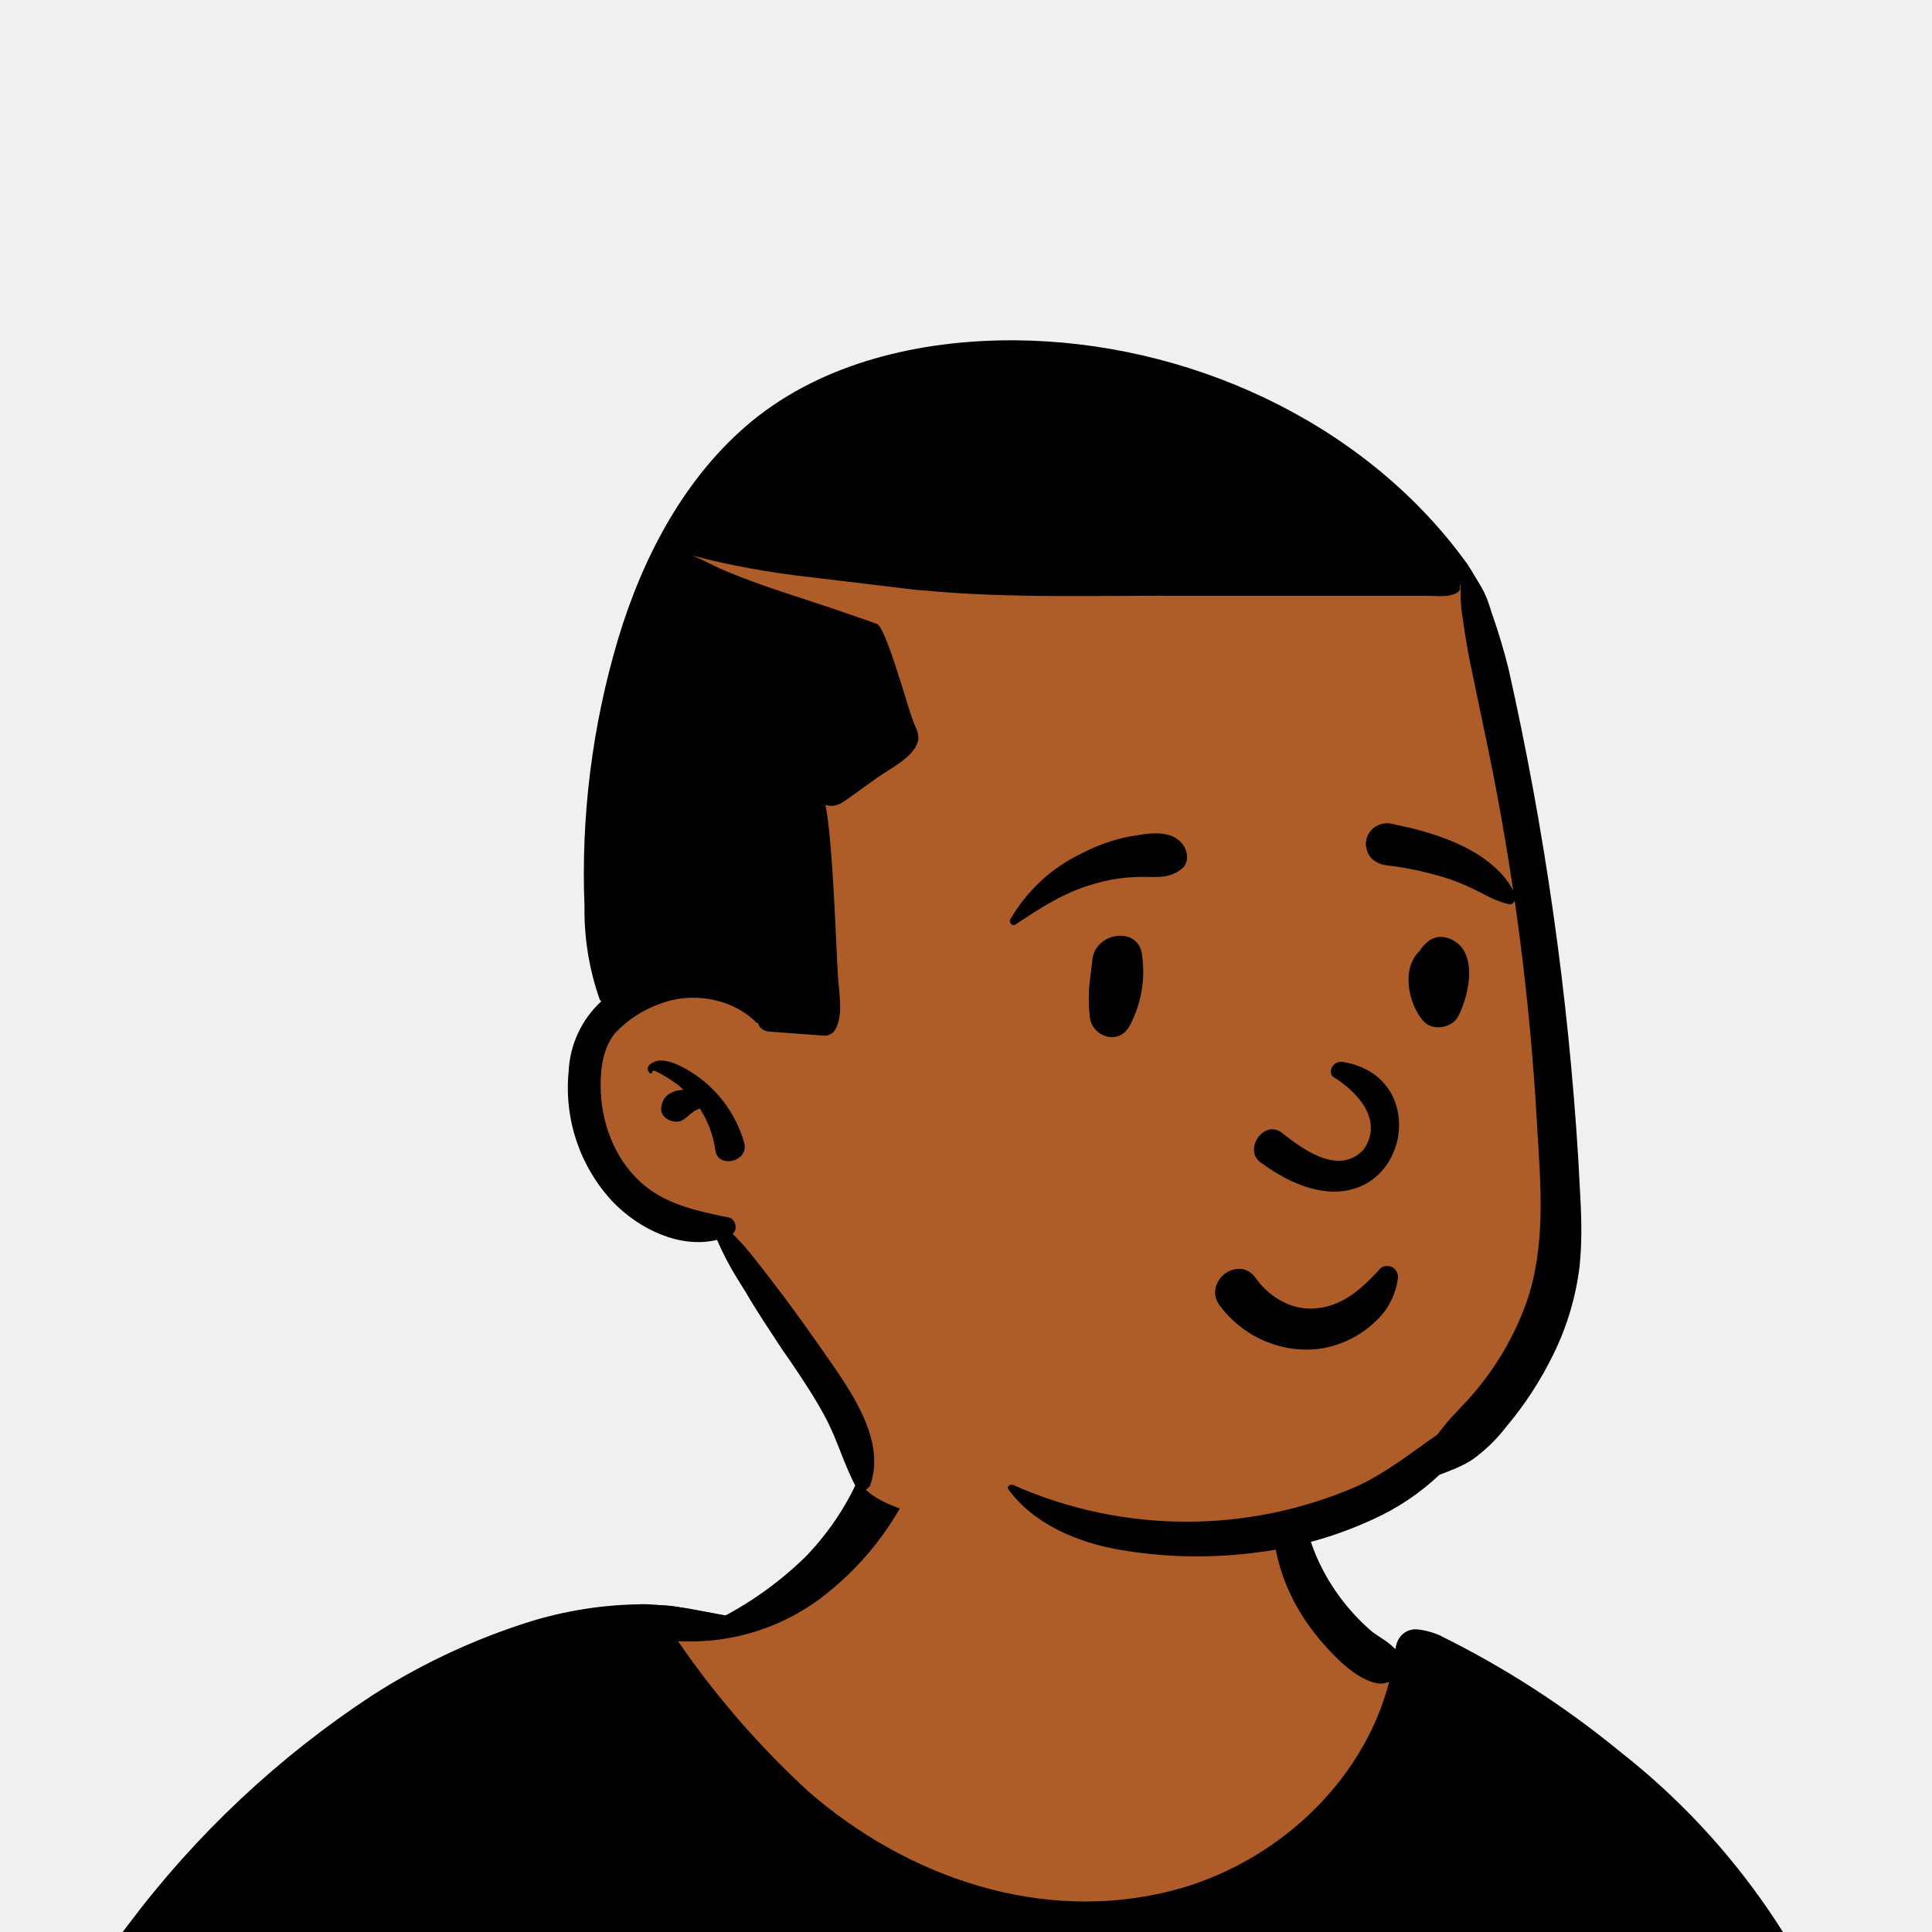
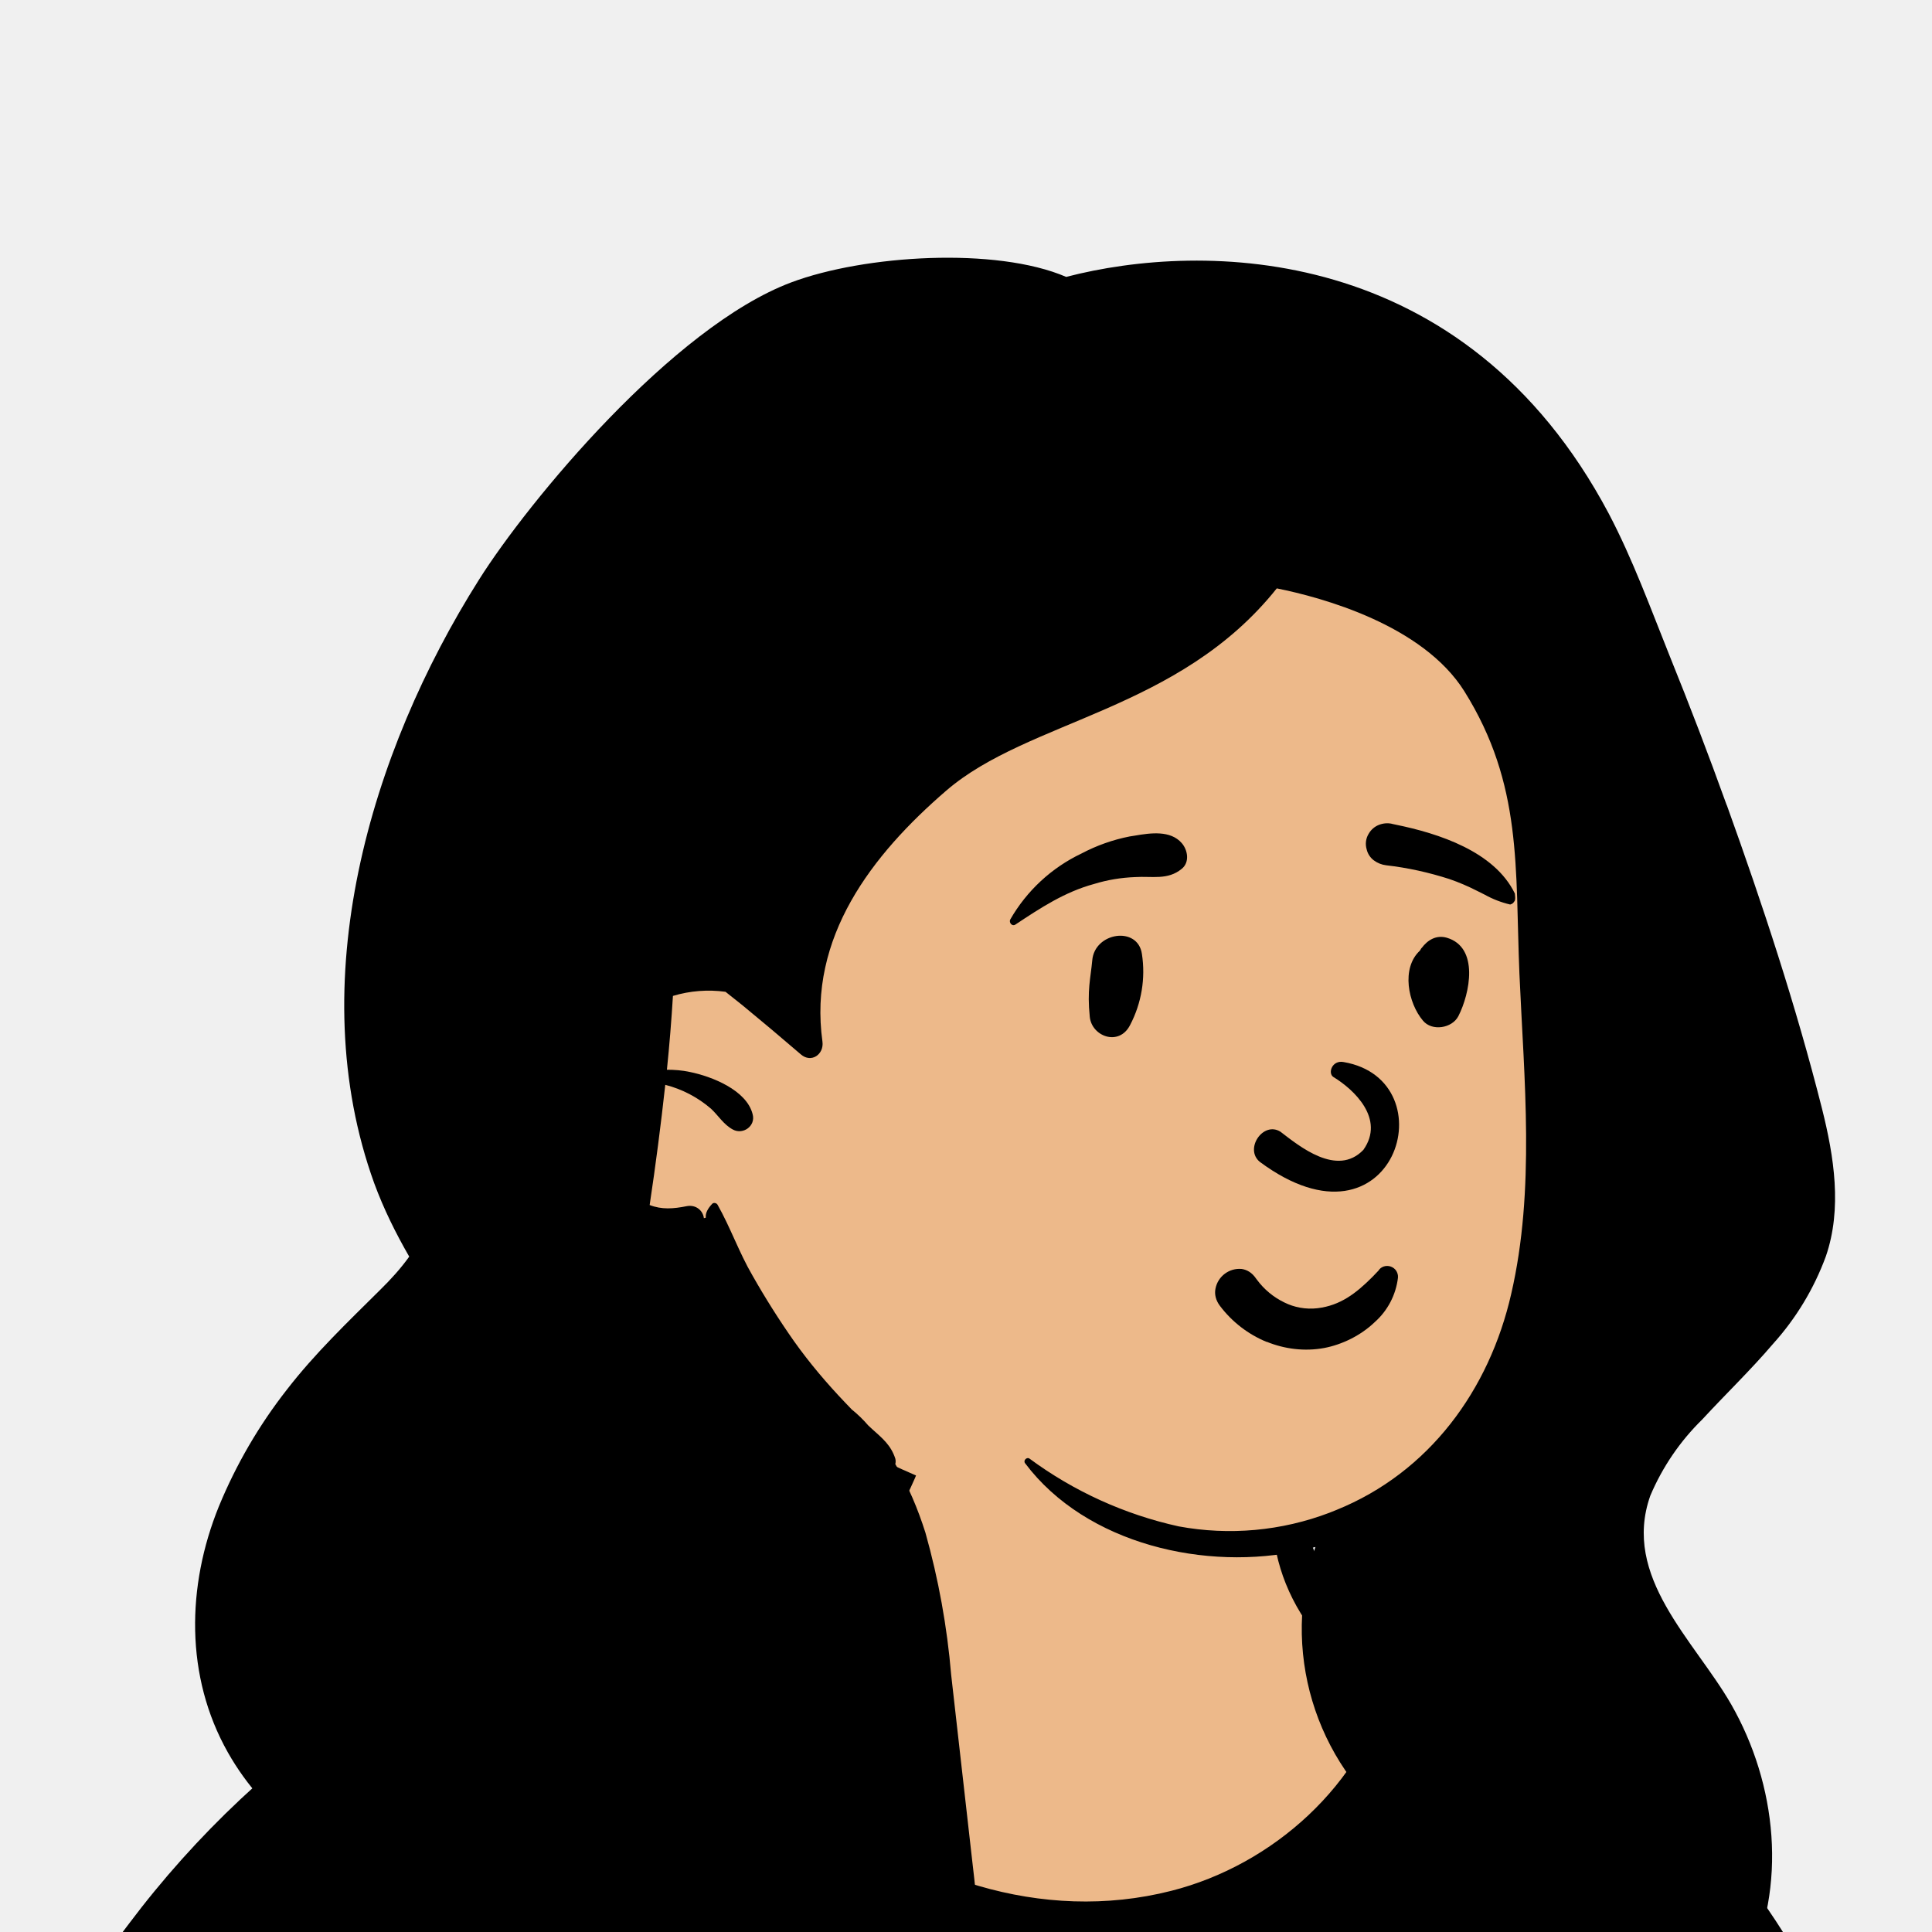
<svg xmlns="http://www.w3.org/2000/svg" viewBox="0 0 704 704" fill="none" shape-rendering="auto">
  <mask id="peep-02-mask">
    <rect width="704" height="704" rx="0" ry="0" x="0" y="0" fill="#fff" />
  </mask>
  <g mask="url(#peep-02-mask)">
    <g fill-rule="evenodd" clip-rule="evenodd">
-       <path d="M705.3 1074a2351.1 2351.1 0 0 1-15.6-101c-1-7.7-2.5-16.4 2.7-22 7.3-8 14-14.8 14.8-26.2.8-10.7-2.8-22.4-5-32.8a809.4 809.4 0 0 0-17.3-64.7c-6.6-21.7-13.9-43.2-21.3-64.6-6.9-20-13.5-40.3-22.5-59.5-17-36.5-46-63.5-81.6-81.6-9-4.5-27-20.5-36.3-24-8.5-3.4-8.5 6.3-16.9 2.6-6.7-2.9-13-6.7-16.7-13.2-4-7-14.3-16.9-15.9-25-3.3-17.4.3-32.2-12-45.3a90 90 0 0 0-41.1-23.8c-33.7-9.3-78.5-2.8-98.8 28.5-9.7 14.9-13 33-26.2 45.1-11.4 10.7-8.8 18-23.6 23.4-.9.3-23.6-4.5-24.4-4.2-16.2-3.5-31.7 6.2-46.5 11.8a325.4 325.4 0 0 0-63 32.3 399.2 399.2 0 0 0-102.3 98.5 482.5 482.5 0 0 0-76.4 161c-1.7 6.4-3.5 13-1.5 19.4 1.7 5.3 5.4 9.2 9.8 12.4 6 4.3 18 7 17.7 15.7-.1 6.6-2.4 13.5-3.5 20-1.3 7.7-2.3 15.5-3.4 23.2-4.8 35.4-8.6 71-10.3 106.6a920 920 0 0 0-.5 106c.1 2.3.8 4.5 2 6.2-1 .4-1.2 2.4.1 2.7l2.7.5a12 12 0 0 0 7 2.4l5.5.2c19.3 4 38.6 7.9 58.1 10.8 23.8 3.5 47.6 6.3 71.5 8.7 49.2 4.8 98 3.2 147.1.6a1877 1877 0 0 1 147.4-2c49.2 1.4 98.4 3.5 147.6 4.4 55 1 110-.5 164.8-5 7.5-.5 12.2-6.5 10.7-14-8.9-44.7-19-89.1-27-134Z" fill="#ae5d29" />
+       <path d="M705.3 1074a2351.1 2351.1 0 0 1-15.6-101c-1-7.7-2.5-16.4 2.7-22 7.3-8 14-14.8 14.8-26.2.8-10.7-2.8-22.4-5-32.8a809.4 809.4 0 0 0-17.3-64.7c-6.6-21.7-13.9-43.2-21.3-64.6-6.9-20-13.5-40.3-22.5-59.5-17-36.5-46-63.5-81.6-81.6-9-4.5-27-20.5-36.3-24-8.5-3.4-8.5 6.3-16.9 2.6-6.7-2.9-13-6.7-16.7-13.2-4-7-14.3-16.9-15.9-25-3.3-17.4.3-32.2-12-45.3a90 90 0 0 0-41.1-23.8c-33.7-9.3-78.5-2.8-98.8 28.5-9.7 14.9-13 33-26.2 45.1-11.4 10.7-8.8 18-23.6 23.4-.9.3-23.6-4.5-24.4-4.2-16.2-3.5-31.7 6.2-46.5 11.8a325.4 325.4 0 0 0-63 32.3 399.2 399.2 0 0 0-102.3 98.5 482.5 482.5 0 0 0-76.4 161c-1.7 6.4-3.5 13-1.5 19.4 1.7 5.3 5.4 9.2 9.8 12.4 6 4.3 18 7 17.7 15.7-.1 6.6-2.4 13.5-3.5 20-1.3 7.7-2.3 15.5-3.4 23.2-4.8 35.4-8.6 71-10.3 106.6a920 920 0 0 0-.5 106c.1 2.3.8 4.5 2 6.2-1 .4-1.2 2.4.1 2.7l2.7.5a12 12 0 0 0 7 2.4l5.5.2c19.3 4 38.6 7.9 58.1 10.8 23.8 3.5 47.6 6.3 71.5 8.7 49.2 4.8 98 3.2 147.1.6a1877 1877 0 0 1 147.4-2c49.2 1.4 98.4 3.5 147.6 4.4 55 1 110-.5 164.8-5 7.5-.5 12.2-6.5 10.7-14-8.9-44.7-19-89.1-27-134Z" fill="#edb98a" />
      <path d="m201 597.5 1.2-.4c14.5-5.7 29.6-14.8 45.4-11.4.5-.2 10.8 1.9 17.9 3.2l-6.7 7L247 598c40.7 67.1 88.8 100.7 144.3 100.7 55.5 0 97.7-33.6 126.4-100.7l4-1c.4 0 1 .2 1.5.4 9.3 3.6 27.4 19.6 36.3 24.1 35.6 18 64.5 45 81.6 81.6 8.7 18.6 15.2 38 21.8 57.5l.7 2c7.4 21.4 14.7 43 21.3 64.6 6.3 20.4 12 41 16.6 61.8l.7 2.9c2.2 10.4 5.8 22 5 32.8a29 29 0 0 1-3 10.7l-80.4 29 38.4 261.3c-35.1 1.5-70.3 2-105.5 1.3-49.2-.9-98.4-3-147.6-4.3-47.7-1.2-95.3-.7-143 1.7l-12 .6a946.3 946.3 0 0 1-139.5-1l-3.1-.3v-38.3l16.3-212.9-83-15.6-81.3-39.5a21.7 21.7 0 0 1-5.6-8.8c-1.9-6-.5-12 1-18l.5-1.3a492.8 492.8 0 0 1 76.4-161A399.3 399.3 0 0 1 138 629.7c19.8-13 40.9-23.9 63-32.3Z" fill="currentColor" />
      <path d="M232.2 584.6c5.1-.3 10.3.6 15.4 1 .4.1.6.8 0 .9-9 1.9-18 4.5-26.9 7.1l-3.8 1.2c-10 3-19.8 6-29.6 10-19.4 7.9-37.8 18.5-54.8 30.8C67.2 682.8 20 754.3-9.9 828.3a526 526 0 0 0-24.3 77c-.4 1.6-2 5.4-1 7 .7 1.3 3.6 2.1 5 2.9l4.5 2.3 25.2 12.9 2.3 1.1c38 18.6 78.4 34.4 121 35.5l.4-3.7a342 342 0 0 1 9.9-60c.3-1 1.6-.6 1.7.3 3 23.1 2 46.4 1 69.7-1.8 41-4.3 82.2-6.5 123.3-1.2 20.6-2.6 41-3.9 61.7-1.3 20.5-1.7 41.6-4.7 62-.6 4.6-6 7-10 6.6-4.4-.5-7.9-4.5-8-9 0-11.9 1.5-24 2.4-35.8l2.5-33.8c3.1-41.1 6.8-82.2 10.2-123.3a4771 4771 0 0 1 3.8-43.7C76.4 979.8 34.2 963-6.1 943.5c-.6 13.2-2 26.5-3.4 39.6-3.8 36.8-7.1 73.6-9.6 110.5a2254.2 2254.2 0 0 0-4.2 92.7l-.2 7c0 4.4-.5 8.5-4.3 11.7-3.7 3.3-8.9 3.5-12.6 0-5-4.6-4.2-10.9-4-17.1a1675.6 1675.6 0 0 1 1.8-47.2 1321 1321 0 0 1 10.5-109.5l2-14c3.5-26 7.5-52.7 15.5-77.9-3.1-1.5-6.2-3-9.3-4.7-5.5-2.7-11.2-5.4-16.6-8.4-4.2-2.5-7.9-5.8-9-10.8-1.4-5.5.6-11.5 2-16.9v-.4a502 502 0 0 1 26.6-80 523.2 523.2 0 0 1 67.8-117 353.8 353.8 0 0 1 88.7-83.3 239 239 0 0 1 53.8-25.7 142.6 142.6 0 0 1 42.8-7.5Zm90.1-66c6-6.5 18.1.2 15.2 8.8a108.2 108.2 0 0 1-34.7 52A79.4 79.4 0 0 1 247 598l1.7 2.4a321.1 321.1 0 0 0 46.1 52.6c36 31.2 84.8 48 132 36 37.1-9.4 69.8-38.8 79.4-76.2-1.3.6-3 .9-4.8.5-7.7-1.7-15.3-9.8-20.3-15.6-5.3-6.3-9.5-13-12.6-20.7-5.6-14-7.4-32.1.3-45.7 1-1.7 3-.7 3.3 1l.3 2.5c1.5 12.7 3.3 25 9.3 36.6a76 76 0 0 0 18.2 23.1c2.6 2 5.8 3.6 8.1 6l.5.4c.6-5 4.1-7.3 7.6-7.2 3.3.2 7.3 1.6 8.8 2.3l.1.1a341 341 0 0 1 65.1 42 259 259 0 0 1 88.4 129c7.5 25.3 11.8 51.4 16.3 77.4l2.8 16c4.2 23.9 8.9 48.4 18.4 70.7 2.5 5.7.6 11.1-5.5 13.4A1493 1493 0 0 1 688 953c3.7 16 6 32.5 8.7 48.5 6 34.1 13.2 68 19.4 102 3.2 17.5 6.1 35 9.3 52.3l4.7 25.2 2.4 13.6.1.7c.5 2.4 1 4.9.4 7.3-.8 2.7-2.9 4.6-4.8 6.6-1.6 1.6-3.8 1.6-5.7.7l-.7-.3c-3.4-1.6-6-3.2-7.3-7-.7-2.5-1-5.2-1.5-7.7a3535.6 3535.6 0 0 1-7.8-43.6l-1.6-9.1c-5.2-31.4-10.2-62.9-12.8-94.5-1-14-2.3-28.1-3.5-42.2l-.9-10.5c-1.1-13.3-2.5-27-2.7-40.5l-4.5 1.6L657 964c-5.5 2-12.5 6-18.4 5.2-2.9-.3-5-1.2-6.8-2.9 2 28.8 4.8 57.4 8.5 86a1965.7 1965.7 0 0 0 22 135c.6 3.2 1.4 6.4 1.9 9.6.5 3.7-.5 5.9-2.5 9-1.7 2.4-5 3.7-7.8 2-3.6-2.3-5.5-4.3-6.5-8.4-1-3.7-1.6-7.6-2.3-11.4a1654.2 1654.2 0 0 1-11.4-65.2c-7.8-52-12.7-104.4-15.2-156.8a1388 1388 0 0 1-1.4-77.8c0-13.3.5-26.6 1.4-39.9 1-13.4 3-26.5 4.8-39.8 0-.5.7-.5.7 0 .8 14.9 2.1 29.8 2.8 44.7.6 14.3.9 28.5 1.4 42.8.6 18.7 1.5 37.5 2.7 56.2a9.6 9.6 0 0 1 8.5-3.1c4.7-1 9.7-3.4 14.1-5l16.8-5.5 26.4-8.7a679 679 0 0 1-18-80.8l-2-12.3c-4-24.2-8.5-48.5-15.8-72a229.8 229.8 0 0 0-34.8-68.2 370.2 370.2 0 0 0-52.7-55.3C557 627 539.7 614 523 600c.1.9.2 2 0 3-3.5 25.9-17 50-35.8 67.9-37.7 36-93.6 43.4-142 26.5-46.7-16.3-88-55-102.6-102.8-.3-.8.8-1 1.3-.5l2.4 3.3c0-.4.2-.9.7-1a129 129 0 0 0 46.6-29.2 100.2 100.2 0 0 0 21.3-33.3l.4-1c1.7-5 3.2-10.2 7-14.2Z" fill="#000" />
    </g>
    <g transform="matrix(.99789 0 0 1 156 62)">
      <g fill-rule="evenodd" clip-rule="evenodd">
-         <path d="M242 75.3c56.8 0 115.6 44 136.4 72 24 32.5 43 188.4 34.1 241.3-8.9 53-53.1 110.6-130 110.6-76.7 0-123.5-9.5-125.3-23.2-2-13.8-50.7-90.2-50.7-90.2s-49.9-14-50-47.6c-.3-33.5 26.7-45.7 26.7-45.7s-9.6-132.3 14.5-166.7C122 91.3 185.3 75.3 242 75.3Z" fill="#ae5d29" />
-         <path d="M213.1 62h1c62.9.4 126.8 29.3 164.1 79.8l1.2 1.6 1.4 2.2c1.6 2.8 3.4 5.4 4.8 8.2 1.2 2.4 2 5 2.8 7.6l.3.8a229 229 0 0 1 5.8 19.4A1129.6 1129.6 0 0 1 420 360.4l.5 9.4c.6 9.8 1 19.6 0 29.4a99.5 99.5 0 0 1-9.6 32.3 128.2 128.2 0 0 1-17.2 26.4 59.5 59.5 0 0 1-12 11.7c-3.8 2.6-8.2 4.2-12.4 5.8a88.3 88.3 0 0 1-24.2 16.2 143.7 143.7 0 0 1-45 12.4c-16 1.9-32 1.4-47.7-1.3-15-2.6-31.2-9.2-40.5-22-.8-1 .7-2 1.7-1.6a156.4 156.4 0 0 0 126 .3c10.6-5 19.5-12.1 29-18.7 1.8-2.4 3.7-4.8 5.8-7l3.3-3.5a106.3 106.3 0 0 0 23.3-37.4c7.2-20.4 5.3-42.6 4-63.9l-.1-1.8a934.5 934.5 0 0 0-17.7-135.6l-6.9-33c-1.1-5.7-2-11.5-2.8-17.2-.5-3.5-.5-7-.5-10.3l-.3.4c.3.9 0 2-.8 2.5-3.3 1.9-7.2 1.2-11 1.2h-86.5c-32.5-.2-65.7 1.1-98.1-2l-2.5-.2-39.1-4.7h-.3c-14.2-1.7-28.2-4.1-42-7.8 4.4 1.8 8.8 4.3 13.3 6.1 5.8 2.4 11.7 4.5 17.6 6.5 12.2 4 24.4 8 36.5 12.3 3.5 1.2 11.4 31 13.4 35.6v.2c1 2.2 2.4 4.7 1.6 7.3-1.7 5.7-10.7 10-15.1 13.2l-4.6 3.3-6 4.3c-2.5 1.8-4.8 3.1-8 2.1 2.7 12.8 4 54.3 4.5 61.5.3 6.4 2.2 14.5-.8 20.2a4.6 4.6 0 0 1-4 2.4l-20.3-1.5c-1.8-.2-3.5-1.2-4-3v-.1c-.2 0-.5 0-.7-.2l-1.1-1.1c-9-8-22.8-10-33.8-5.8a41.7 41.7 0 0 0-16.4 10.5c-4.5 5.3-5.5 12.6-5.5 19.3 0 12.9 4.7 26 14.2 34.9 8.7 8.2 20 10.6 31.3 13l1.2.2c2.6.5 3.5 4.4 1.5 6 5.2 5 9.7 11.2 14 16.7 5.8 7.5 11.4 15.2 16.8 22.9l2.6 3.7c9.3 13.3 22.7 31.5 16.9 48.1-.8 2.2-4 3-5.3.7-4.2-7.7-6.5-16.2-10.5-24-3.9-7.6-8.7-14.7-13.5-21.8l-2.8-4c-4.6-7-9.2-13.8-13.4-21l-3-4.8a109 109 0 0 1-7.5-14.3c-13.6 3.3-28.5-4-38-13.8a60.7 60.7 0 0 1-16.2-47.4 37.1 37.1 0 0 1 12-25.8c-.3 0-.5-.3-.6-.5a97.5 97.5 0 0 1-5.6-34 298.8 298.8 0 0 1 12.2-97.2c9-30 24.4-59.5 49-79.7C144.5 70 179.7 62 213 62ZM82.4 325c3.8-1.8 9.5 1.2 12.8 3.1l.3.2a45 45 0 0 1 19.9 26c2 7-9.6 9.7-10.5 2.9a37.3 37.3 0 0 0-5.7-15.3l-2 1c-2.5 1.5-3.9 4.2-7.2 3.8-2.5-.3-5-2-4.9-4.8.3-4.7 4-6.6 8.1-6.8l-1.7-1.6-.7-.5c-.7-.5-8.6-6-8.9-4.6 0 .7-.7 1-1 .6-1.6-1.7-.2-3.3 1.5-4Z" fill="#000" />
+         <path d="M432 270c-3.9-62.1-24-132.7-83.5-163.2-131-52.6-303.1 79.8-312.2 215-3.2 46.3 22.5 96.9 69.4 109.7 10.5 13.9 26.3 22.3 41.9 29.6 185.6 96.3 305.5 18 284.3-191Z" fill="#edb98a" />
+         <path d="M474.2 231.4c-6.6-18.3-13.5-36.3-20.8-54.3-7-17.4-13.5-35.3-22.3-52C378.4 26 282.7 26 233 38.9c-25.6-11-73.7-8-100.4 2-43.3 16.2-96 79.8-114 108.3-39.9 63-64.7 147-38.3 219.9 3.5 9.5 7.9 18.3 12.8 26.8-3 4.2-6.7 8.3-10.7 12.2-11.8 11.7-23.7 23-34 36.3a180.4 180.4 0 0 0-24.8 42.5c-11.8 29-12.4 62 3.3 89.7 13.6 24 37.7 42 64.9 43.8l4.1.5c3.6 5.9 8 11.4 13 16.1C24.4 651.5 61 659 82 659.5L85 662c12.8 10 26.2 20.1 40.8 27.3 10 4.9 23 8.9 33.3 5.4 4.7 3.1 12.4 2.5 17 0A45.2 45.2 0 0 0 194 675c9.2-18.9 7-39.6 4.6-59.7l-7.6-67a276 276 0 0 0-9.4-51.8c-2.8-8.8-6.3-17.1-11-25a4 4 0 0 0 0-2c-1.6-4.9-4.7-7.4-8.5-10.8l-1.4-1.3a45 45 0 0 0-6-5.8l-2.4-2.5c-6.7-7-13-14.4-18.7-22.4a293 293 0 0 1-15.2-24c-4.8-8.2-8-17.4-12.7-25.7-.4-.7-1.5-.9-2-.3-1.5 1.6-2.5 3.3-2.3 5l-.7.2c-.3-2.7-2.8-5-6.2-4.4-5 1-9.2 1.3-13.6-.4a1112.5 1112.5 0 0 0 5.7-43.8 41.2 41.2 0 0 1 16.7 8.7c2.7 2.5 4.6 5.8 8 7.6 3.7 2 8.4-1.3 7.2-5.6-2.2-8.8-15-13.8-23-15.4-2.8-.6-5.6-.8-8.3-.8a657.6 657.6 0 0 0 2.2-26.9 45.4 45.4 0 0 1 19.2-1.5l6.3 5a1256 1256 0 0 1 21.2 17.8c3.8 3.3 8.5 0 7.9-4.6-5.3-38 18-68.1 45.2-91.5 30.1-25.9 84.9-28.9 120.7-73.7 16.5 3.3 53.3 13.3 68.5 37.5 21.3 34 18.5 64.4 20.1 102.9 1.7 38.5 5.8 78.7-3 116.7-8 35-29.9 65-63.8 78.7l-2.5 1a102.6 102.6 0 0 1-55.1 5 144 144 0 0 1-54.5-24.7c-1-.7-2.4.7-1.6 1.7 22.3 29.6 66.3 39.5 101.2 31.7l4.8-1.2a91.7 91.7 0 0 0 30.7 102.4c12.6 9.8 28 17.8 36.8 31.7 8 12.7 5.5 27-8 34.3-3.5 1.9-4.8 7.9-1.4 10.5l4 3c7.5 5.8 28.5 16.6 31.9 17 30 3.6 50.3-18.5 63.3-44.6 15.2-30.6 11.2-67.9-5.5-97-13.5-23.4-40-46.4-29.5-76a85.5 85.5 0 0 1 19-27.8c8.5-9.2 17.6-17.9 25.8-27.5a98 98 0 0 0 19.3-31.9c6-17.4 3-36.3-1.4-53.8-9.5-37.5-21.7-74.4-34.8-110.7Z" fill="#000" />
      </g>
    </g>
    <g transform="translate(315 248)">
      <path fill-rule="evenodd" clip-rule="evenodd" d="M146.6 241a40.7 40.7 0 0 1-17.1-13.2c-1.5-2-2-4.2-1.6-6.2a8.9 8.9 0 0 1 9.6-7.2c1.9.3 3.7 1.3 5.2 3.5l.3.4a27 27 0 0 0 10 8.3c3.6 1.8 7.8 2.6 12.1 2.1 8.3-1 14-5.4 20-11.4l2.2-2.3c.5-.8 1.1-1.2 1.9-1.5a4 4 0 0 1 4.6 1.6c.4.7.7 1.5.6 2.5a25.7 25.7 0 0 1-8.5 16.2c-5.1 4.9-12 8.2-18.4 9.4-7.1 1.3-14.4.4-21-2.3Zm24.2-96.6c7.6 4.6 19 15.3 11 26.6-9.6 10-23.4-1.4-30.2-6.6-6.3-4-13.3 6.3-7.5 11 49 36.3 69-29.8 30.5-36.4-4.2-.8-5.8 4-3.8 5.4ZM83 102c.8-10.3 16.6-12.7 18.1-2.4a42 42 0 0 1-4.3 25.9c-4 7.9-14 4.2-14.7-3-1-9.7.3-14 .9-20.5Zm120-4.5c2.2-3 5.4-4.9 9.2-3.8 11.9 3.5 8.4 20.4 4.2 28.6-2.3 4.4-9.6 5.6-12.9 1.6-5.4-6.4-8-19.1-1.1-25.5l.6-1ZM96.6 56.8l1.9-.3c5.8-1 13-2 17.1 2.7 2.2 2.5 3 7 0 9.4-5.1 4.2-10.8 2.6-17 3-5.1.2-10 1-14.9 2.5C73 77 64.2 82.8 55 88.9c-1.2.8-2.4-.7-1.9-1.8a59.3 59.3 0 0 1 26-24.1 64 64 0 0 1 17.5-6.2Zm95.6-4.6 1.4.3c15.7 3.2 36 9.8 43.4 25.1.3 2.2 0 2.7-.3 3-.2.3-.4.7-1.4 1A36 36 0 0 1 226 78l-2.8-1.4a77.7 77.7 0 0 0-10.1-4.3c-7.5-2.4-15.1-4.1-23-5a9.4 9.4 0 0 1-4.5-1.8 7 7 0 0 1-2.6-4 7 7 0 0 1 .8-5.8 7.4 7.4 0 0 1 3.6-3.1c1.5-.6 3.2-.8 4.9-.4Z" fill="#000" />
    </g>
    <g transform="translate(279 400)" />
    <g transform="translate(179 343)" />
    <g transform="translate(203 303)" />
  </g>
</svg>
